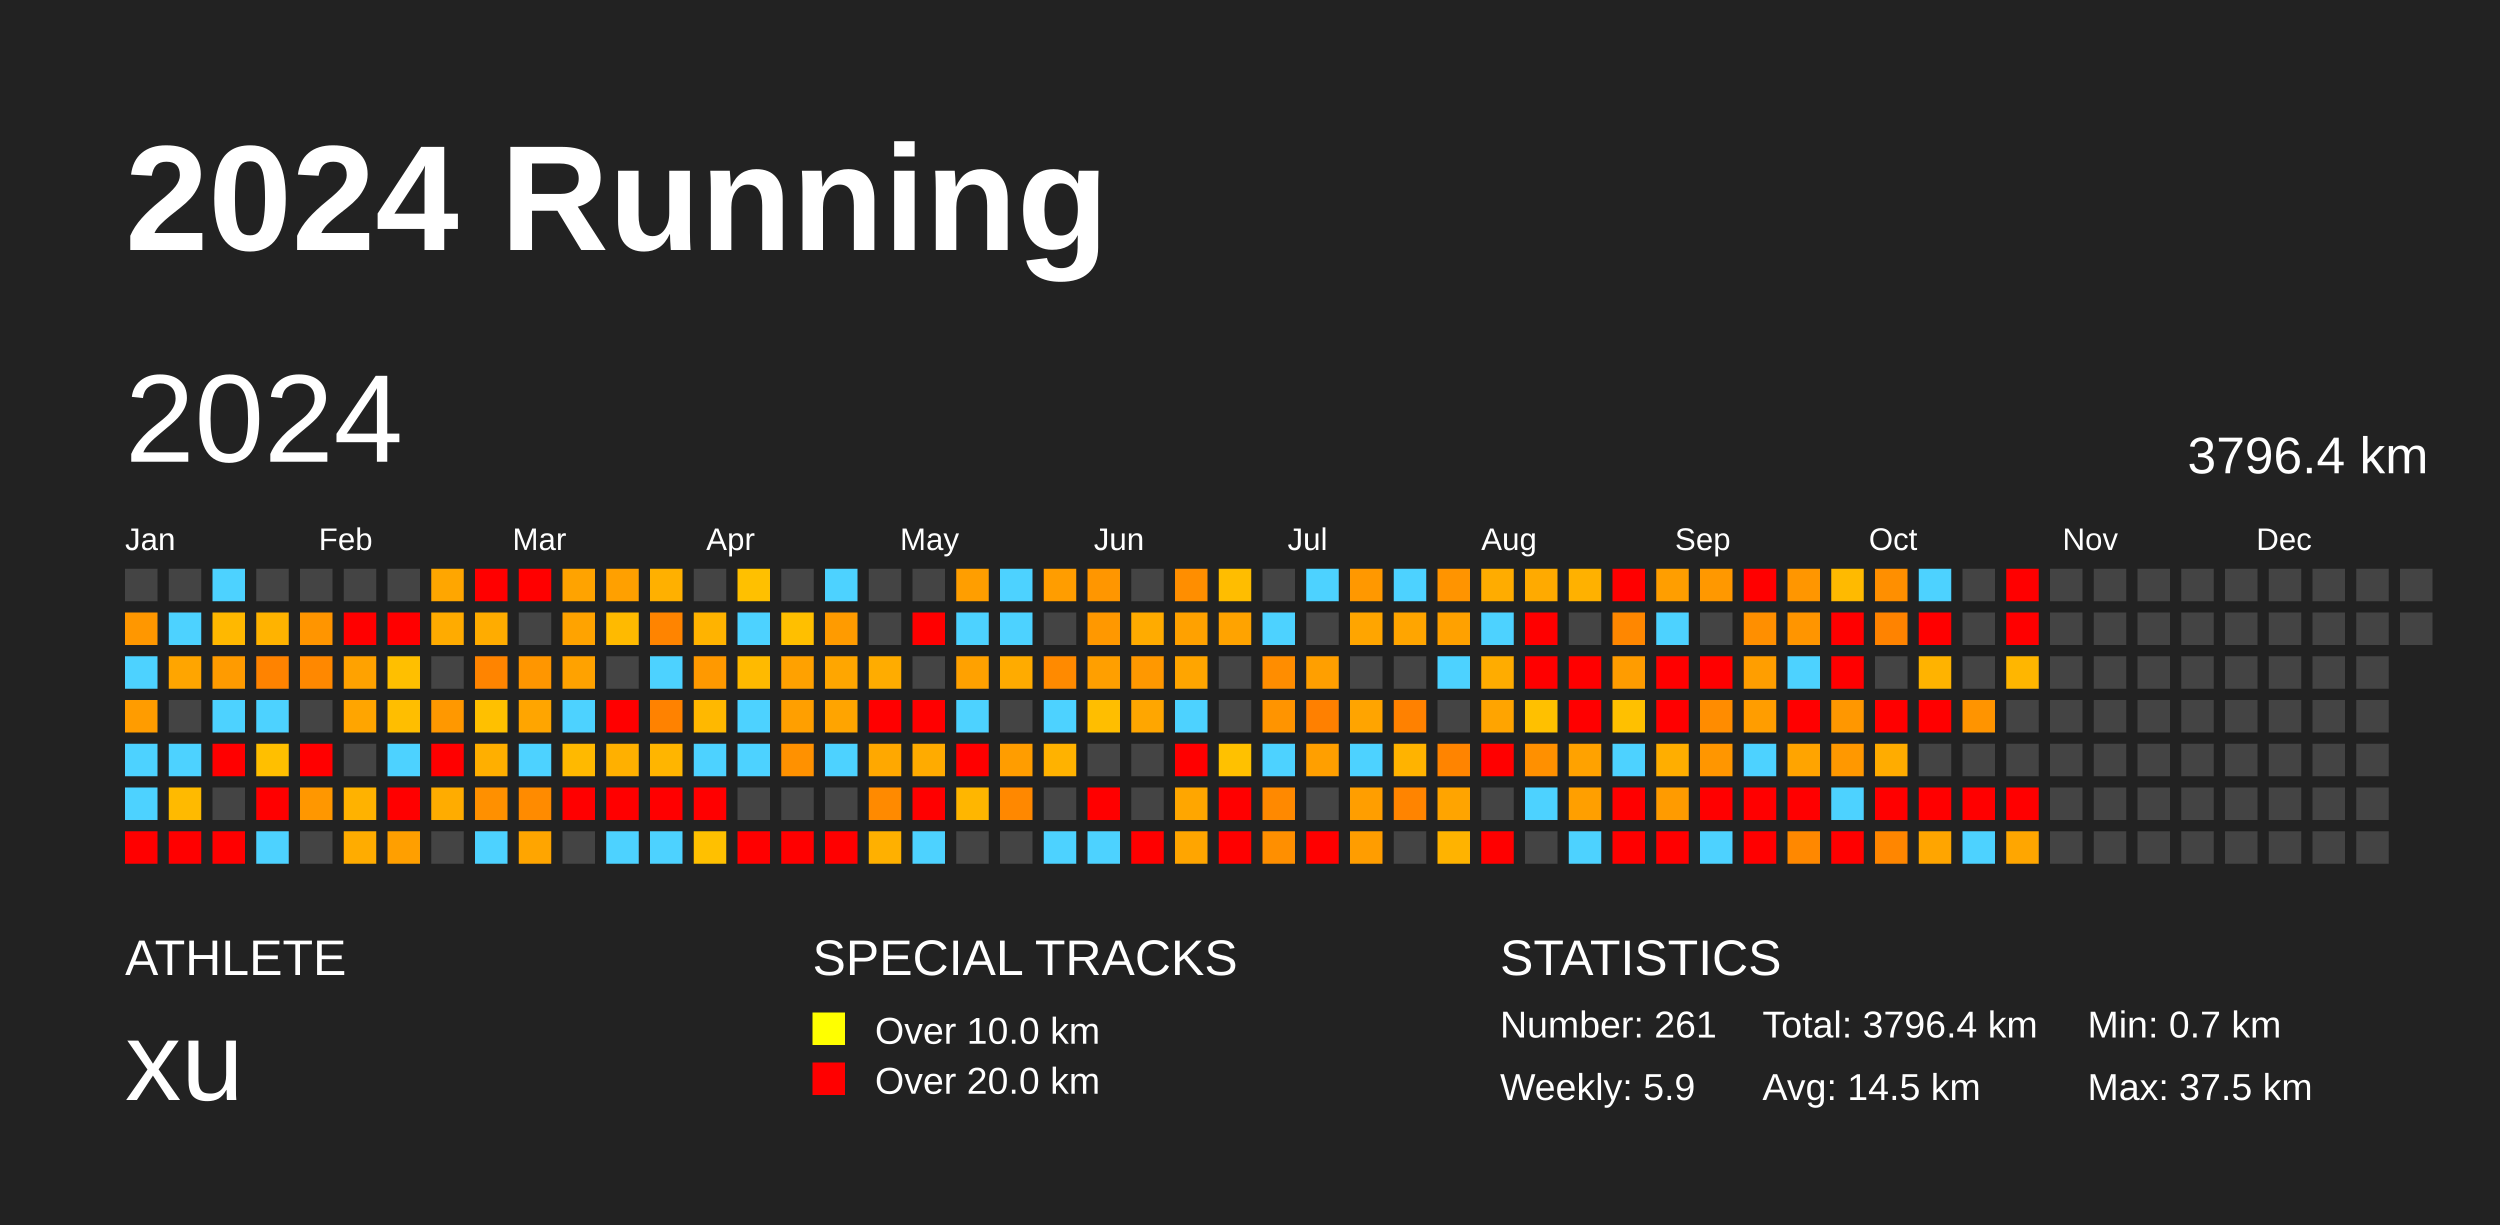
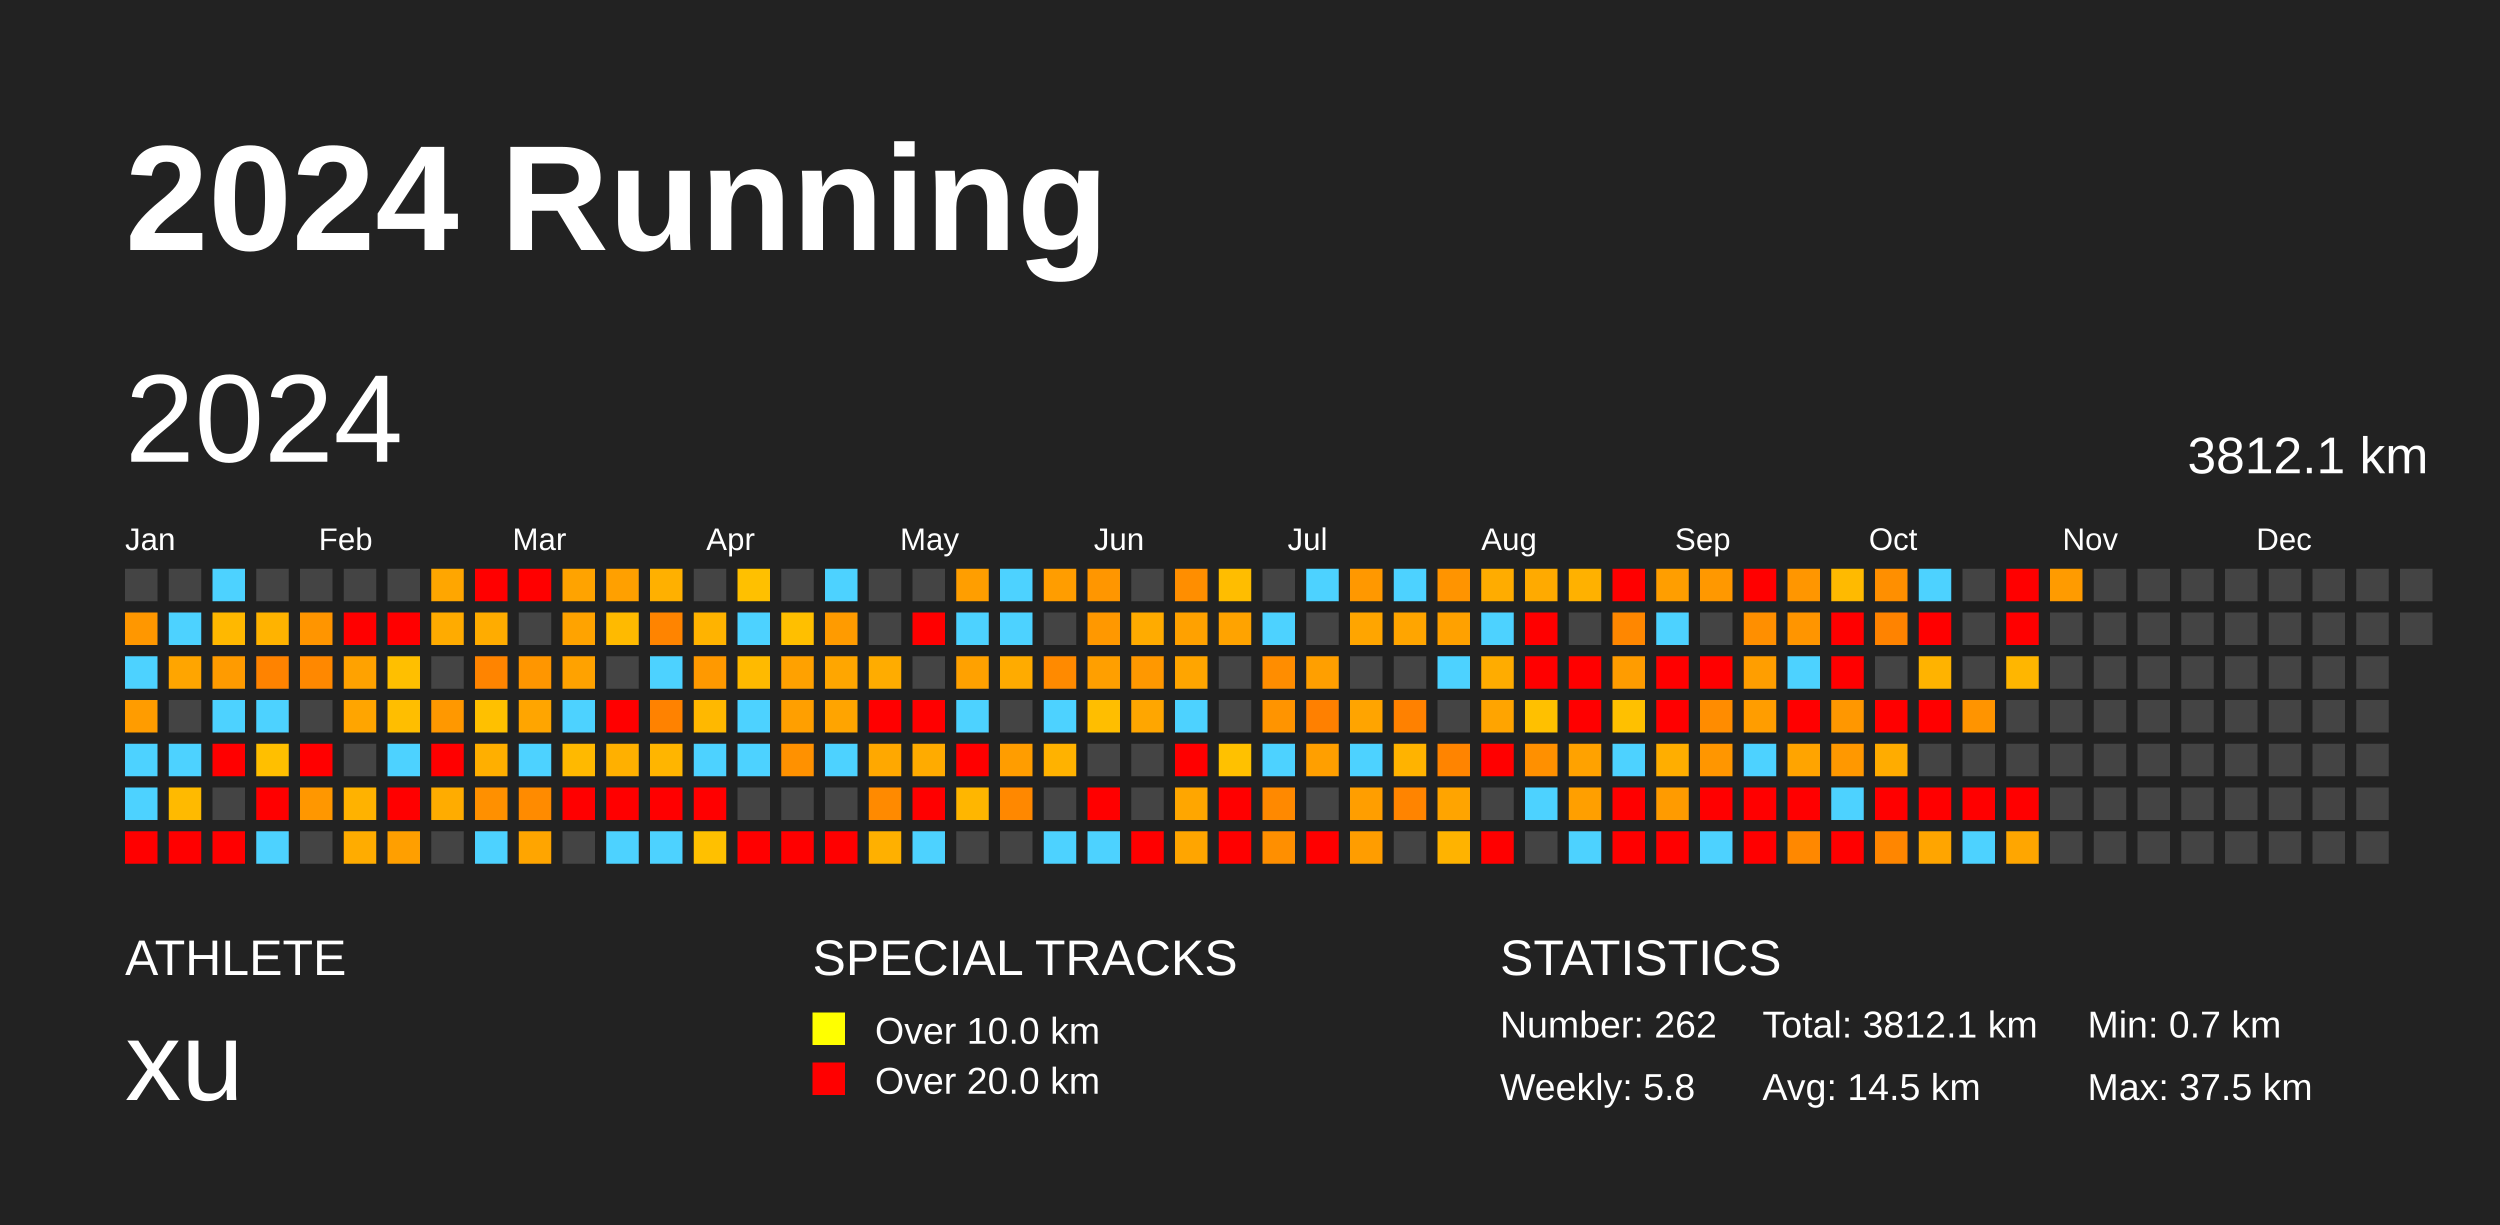
<svg xmlns="http://www.w3.org/2000/svg" baseProfile="full" height="98mm" version="1.1" viewBox="0,0,200,98" width="200mm">
  <defs />
  <rect fill="#222222" height="98" width="200" x="0" y="0" />
  <text fill="#FFFFFF" style="font-size:12px; font-family:Arial; font-weight:bold;" x="10" y="20">2024 Running</text>
  <text fill="#FFFFFF" style="font-size:4px; font-family:Arial" x="10" y="78">ATHLETE</text>
  <text fill="#FFFFFF" style="font-size:9px; font-family:Arial" x="10" y="88">xu</text>
  <text fill="#FFFFFF" style="font-size:4px; font-family:Arial" x="65" y="78">SPECIAL TRACKS</text>
  <rect fill="yellow" height="2.6" width="2.6" x="65" y="81" />
  <text fill="#FFFFFF" style="font-size:3px; font-family:Arial" x="70" y="83.5">Over 10.0 km</text>
  <rect fill="red" height="2.6" width="2.6" x="65" y="85" />
  <text fill="#FFFFFF" style="font-size:3px; font-family:Arial" x="70" y="87.5">Over 20.0 km</text>
  <text fill="#FFFFFF" style="font-size:4px; font-family:Arial" x="120" y="78">STATISTICS</text>
-   <text fill="#FFFFFF" style="font-size:3px; font-family:Arial" x="120" y="83">Number: 261</text>
-   <text fill="#FFFFFF" style="font-size:3px; font-family:Arial" x="120" y="88">Weekly: 5.9</text>
-   <text fill="#FFFFFF" style="font-size:3px; font-family:Arial" x="141" y="83">Total: 3796.4 km</text>
+   <text fill="#FFFFFF" style="font-size:3px; font-family:Arial" x="120" y="83">Number: 262</text>
+   <text fill="#FFFFFF" style="font-size:3px; font-family:Arial" x="120" y="88">Weekly: 5.8</text>
+   <text fill="#FFFFFF" style="font-size:3px; font-family:Arial" x="141" y="83">Total: 3812.1 km</text>
  <text fill="#FFFFFF" style="font-size:3px; font-family:Arial" x="141" y="88">Avg: 14.5 km</text>
  <text fill="#FFFFFF" style="font-size:3px; font-family:Arial" x="167" y="83">Min: 0.7 km</text>
  <text fill="#FFFFFF" style="font-size:3px; font-family:Arial" x="167" y="88">Max: 37.5 km</text>
  <text dominant-baseline="hanging" fill="#FFFFFF" style="font-size:10.0px; font-family:Arial;" x="10" y="30">2024</text>
-   <text dominant-baseline="hanging" fill="#FFFFFF" style="font-size:4.125px; font-family:Arial;" x="175" y="35">3796.4 km</text>
+   <text dominant-baseline="hanging" fill="#FFFFFF" style="font-size:4.125px; font-family:Arial;" x="175" y="35">3812.1 km</text>
  <text fill="#FFFFFF" style="font-size:2.5px; font-family:Arial" x="10.0" y="44">Jan</text>
  <text fill="#FFFFFF" style="font-size:2.5px; font-family:Arial" x="25.5" y="44">Feb</text>
  <text fill="#FFFFFF" style="font-size:2.5px; font-family:Arial" x="41.0" y="44">Mar</text>
  <text fill="#FFFFFF" style="font-size:2.5px; font-family:Arial" x="56.5" y="44">Apr</text>
  <text fill="#FFFFFF" style="font-size:2.5px; font-family:Arial" x="72.0" y="44">May</text>
  <text fill="#FFFFFF" style="font-size:2.5px; font-family:Arial" x="87.5" y="44">Jun</text>
  <text fill="#FFFFFF" style="font-size:2.5px; font-family:Arial" x="103.0" y="44">Jul</text>
  <text fill="#FFFFFF" style="font-size:2.5px; font-family:Arial" x="118.5" y="44">Aug</text>
  <text fill="#FFFFFF" style="font-size:2.5px; font-family:Arial" x="134.0" y="44">Sep</text>
  <text fill="#FFFFFF" style="font-size:2.5px; font-family:Arial" x="149.5" y="44">Oct</text>
  <text fill="#FFFFFF" style="font-size:2.5px; font-family:Arial" x="165.0" y="44">Nov</text>
  <text fill="#FFFFFF" style="font-size:2.5px; font-family:Arial" x="180.5" y="44">Dec</text>
  <rect fill="#444444" height="2.6" width="2.6" x="10.0" y="45.5" />
  <rect fill="#ff9700" height="2.6" width="2.6" x="10.0" y="49.0" />
  <rect fill="#4dd2ff" height="2.6" width="2.6" x="10.0" y="52.5" />
  <rect fill="#ff9c00" height="2.6" width="2.6" x="10.0" y="56.0" />
  <rect fill="#4dd2ff" height="2.6" width="2.6" x="10.0" y="59.5" />
  <rect fill="#4dd2ff" height="2.6" width="2.6" x="10.0" y="63.0" />
  <rect fill="red" height="2.6" width="2.6" x="10.0" y="66.5" />
  <rect fill="#444444" height="2.6" width="2.6" x="13.5" y="45.5" />
  <rect fill="#4dd2ff" height="2.6" width="2.6" x="13.5" y="49.0" />
  <rect fill="#ffa500" height="2.6" width="2.6" x="13.5" y="52.5" />
  <rect fill="#444444" height="2.6" width="2.6" x="13.5" y="56.0" />
  <rect fill="#4dd2ff" height="2.6" width="2.6" x="13.5" y="59.5" />
  <rect fill="#ffba00" height="2.6" width="2.6" x="13.5" y="63.0" />
  <rect fill="red" height="2.6" width="2.6" x="13.5" y="66.5" />
  <rect fill="#4dd2ff" height="2.6" width="2.6" x="17.0" y="45.5" />
  <rect fill="#ffb800" height="2.6" width="2.6" x="17.0" y="49.0" />
  <rect fill="#ff9b00" height="2.6" width="2.6" x="17.0" y="52.5" />
  <rect fill="#4dd2ff" height="2.6" width="2.6" x="17.0" y="56.0" />
  <rect fill="red" height="2.6" width="2.6" x="17.0" y="59.5" />
  <rect fill="#444444" height="2.6" width="2.6" x="17.0" y="63.0" />
  <rect fill="red" height="2.6" width="2.6" x="17.0" y="66.5" />
  <rect fill="#444444" height="2.6" width="2.6" x="20.5" y="45.5" />
  <rect fill="#ffb300" height="2.6" width="2.6" x="20.5" y="49.0" />
  <rect fill="#ff8300" height="2.6" width="2.6" x="20.5" y="52.5" />
  <rect fill="#4dd2ff" height="2.6" width="2.6" x="20.5" y="56.0" />
  <rect fill="#ffbf00" height="2.6" width="2.6" x="20.5" y="59.5" />
  <rect fill="red" height="2.6" width="2.6" x="20.5" y="63.0" />
  <rect fill="#4dd2ff" height="2.6" width="2.6" x="20.5" y="66.5" />
  <rect fill="#444444" height="2.6" width="2.6" x="24.0" y="45.5" />
  <rect fill="#ff9500" height="2.6" width="2.6" x="24.0" y="49.0" />
  <rect fill="#ff8800" height="2.6" width="2.6" x="24.0" y="52.5" />
  <rect fill="#444444" height="2.6" width="2.6" x="24.0" y="56.0" />
  <rect fill="red" height="2.6" width="2.6" x="24.0" y="59.5" />
  <rect fill="#ff9700" height="2.6" width="2.6" x="24.0" y="63.0" />
  <rect fill="#444444" height="2.6" width="2.6" x="24.0" y="66.5" />
  <rect fill="#444444" height="2.6" width="2.6" x="27.5" y="45.5" />
  <rect fill="red" height="2.6" width="2.6" x="27.5" y="49.0" />
  <rect fill="#ffa200" height="2.6" width="2.6" x="27.5" y="52.5" />
  <rect fill="#ffa500" height="2.6" width="2.6" x="27.5" y="56.0" />
  <rect fill="#444444" height="2.6" width="2.6" x="27.5" y="59.5" />
  <rect fill="#ffb200" height="2.6" width="2.6" x="27.5" y="63.0" />
  <rect fill="#ffac00" height="2.6" width="2.6" x="27.5" y="66.5" />
  <rect fill="#444444" height="2.6" width="2.6" x="31.0" y="45.5" />
  <rect fill="red" height="2.6" width="2.6" x="31.0" y="49.0" />
  <rect fill="#ffbf00" height="2.6" width="2.6" x="31.0" y="52.5" />
  <rect fill="#ffbe00" height="2.6" width="2.6" x="31.0" y="56.0" />
  <rect fill="#4dd2ff" height="2.6" width="2.6" x="31.0" y="59.5" />
  <rect fill="red" height="2.6" width="2.6" x="31.0" y="63.0" />
  <rect fill="#ff9f00" height="2.6" width="2.6" x="31.0" y="66.5" />
  <rect fill="#ffa600" height="2.6" width="2.6" x="34.5" y="45.5" />
  <rect fill="#ffab00" height="2.6" width="2.6" x="34.5" y="49.0" />
  <rect fill="#444444" height="2.6" width="2.6" x="34.5" y="52.5" />
  <rect fill="#ff9800" height="2.6" width="2.6" x="34.5" y="56.0" />
  <rect fill="red" height="2.6" width="2.6" x="34.5" y="59.5" />
  <rect fill="#ffac00" height="2.6" width="2.6" x="34.5" y="63.0" />
  <rect fill="#444444" height="2.6" width="2.6" x="34.5" y="66.5" />
  <rect fill="red" height="2.6" width="2.6" x="38.0" y="45.5" />
  <rect fill="#ffac00" height="2.6" width="2.6" x="38.0" y="49.0" />
  <rect fill="#ff8400" height="2.6" width="2.6" x="38.0" y="52.5" />
  <rect fill="#ffc000" height="2.6" width="2.6" x="38.0" y="56.0" />
  <rect fill="#ffaf00" height="2.6" width="2.6" x="38.0" y="59.5" />
  <rect fill="#ff9000" height="2.6" width="2.6" x="38.0" y="63.0" />
  <rect fill="#4dd2ff" height="2.6" width="2.6" x="38.0" y="66.5" />
  <rect fill="red" height="2.6" width="2.6" x="41.5" y="45.5" />
  <rect fill="#444444" height="2.6" width="2.6" x="41.5" y="49.0" />
  <rect fill="#ff9600" height="2.6" width="2.6" x="41.5" y="52.5" />
  <rect fill="#ffa500" height="2.6" width="2.6" x="41.5" y="56.0" />
  <rect fill="#4dd2ff" height="2.6" width="2.6" x="41.5" y="59.5" />
  <rect fill="#ff8b00" height="2.6" width="2.6" x="41.5" y="63.0" />
  <rect fill="#ffa500" height="2.6" width="2.6" x="41.5" y="66.5" />
  <rect fill="#ffa300" height="2.6" width="2.6" x="45.0" y="45.5" />
  <rect fill="#ffa300" height="2.6" width="2.6" x="45.0" y="49.0" />
  <rect fill="#ffa200" height="2.6" width="2.6" x="45.0" y="52.5" />
  <rect fill="#4dd2ff" height="2.6" width="2.6" x="45.0" y="56.0" />
  <rect fill="#ffb900" height="2.6" width="2.6" x="45.0" y="59.5" />
  <rect fill="red" height="2.6" width="2.6" x="45.0" y="63.0" />
  <rect fill="#444444" height="2.6" width="2.6" x="45.0" y="66.5" />
  <rect fill="#ffa000" height="2.6" width="2.6" x="48.5" y="45.5" />
  <rect fill="#ffba00" height="2.6" width="2.6" x="48.5" y="49.0" />
  <rect fill="#444444" height="2.6" width="2.6" x="48.5" y="52.5" />
  <rect fill="red" height="2.6" width="2.6" x="48.5" y="56.0" />
  <rect fill="#ffb000" height="2.6" width="2.6" x="48.5" y="59.5" />
  <rect fill="red" height="2.6" width="2.6" x="48.5" y="63.0" />
  <rect fill="#4dd2ff" height="2.6" width="2.6" x="48.5" y="66.5" />
  <rect fill="#ffb000" height="2.6" width="2.6" x="52.0" y="45.5" />
  <rect fill="#ff8400" height="2.6" width="2.6" x="52.0" y="49.0" />
  <rect fill="#4dd2ff" height="2.6" width="2.6" x="52.0" y="52.5" />
  <rect fill="#ff8200" height="2.6" width="2.6" x="52.0" y="56.0" />
  <rect fill="#ffb500" height="2.6" width="2.6" x="52.0" y="59.5" />
  <rect fill="red" height="2.6" width="2.6" x="52.0" y="63.0" />
  <rect fill="#4dd2ff" height="2.6" width="2.6" x="52.0" y="66.5" />
  <rect fill="#444444" height="2.6" width="2.6" x="55.5" y="45.5" />
  <rect fill="#ffb300" height="2.6" width="2.6" x="55.5" y="49.0" />
  <rect fill="#ff9900" height="2.6" width="2.6" x="55.5" y="52.5" />
  <rect fill="#ffb800" height="2.6" width="2.6" x="55.5" y="56.0" />
  <rect fill="#4dd2ff" height="2.6" width="2.6" x="55.5" y="59.5" />
  <rect fill="red" height="2.6" width="2.6" x="55.5" y="63.0" />
  <rect fill="#ffc000" height="2.6" width="2.6" x="55.5" y="66.5" />
  <rect fill="#ffc000" height="2.6" width="2.6" x="59.0" y="45.5" />
  <rect fill="#4dd2ff" height="2.6" width="2.6" x="59.0" y="49.0" />
  <rect fill="#ffba00" height="2.6" width="2.6" x="59.0" y="52.5" />
  <rect fill="#4dd2ff" height="2.6" width="2.6" x="59.0" y="56.0" />
  <rect fill="#4dd2ff" height="2.6" width="2.6" x="59.0" y="59.5" />
  <rect fill="#444444" height="2.6" width="2.6" x="59.0" y="63.0" />
  <rect fill="red" height="2.6" width="2.6" x="59.0" y="66.5" />
  <rect fill="#444444" height="2.6" width="2.6" x="62.5" y="45.5" />
  <rect fill="#ffbf00" height="2.6" width="2.6" x="62.5" y="49.0" />
  <rect fill="#ffa100" height="2.6" width="2.6" x="62.5" y="52.5" />
  <rect fill="#ff9f00" height="2.6" width="2.6" x="62.5" y="56.0" />
  <rect fill="#ff9100" height="2.6" width="2.6" x="62.5" y="59.5" />
  <rect fill="#444444" height="2.6" width="2.6" x="62.5" y="63.0" />
  <rect fill="red" height="2.6" width="2.6" x="62.5" y="66.5" />
  <rect fill="#4dd2ff" height="2.6" width="2.6" x="66.0" y="45.5" />
  <rect fill="#ff9b00" height="2.6" width="2.6" x="66.0" y="49.0" />
  <rect fill="#ffa600" height="2.6" width="2.6" x="66.0" y="52.5" />
  <rect fill="#ffa400" height="2.6" width="2.6" x="66.0" y="56.0" />
  <rect fill="#4dd2ff" height="2.6" width="2.6" x="66.0" y="59.5" />
  <rect fill="#444444" height="2.6" width="2.6" x="66.0" y="63.0" />
  <rect fill="red" height="2.6" width="2.6" x="66.0" y="66.5" />
  <rect fill="#444444" height="2.6" width="2.6" x="69.5" y="45.5" />
  <rect fill="#444444" height="2.6" width="2.6" x="69.5" y="49.0" />
  <rect fill="#ffac00" height="2.6" width="2.6" x="69.5" y="52.5" />
  <rect fill="red" height="2.6" width="2.6" x="69.5" y="56.0" />
  <rect fill="#ffa800" height="2.6" width="2.6" x="69.5" y="59.5" />
  <rect fill="#ff8a00" height="2.6" width="2.6" x="69.5" y="63.0" />
  <rect fill="#ffb000" height="2.6" width="2.6" x="69.5" y="66.5" />
  <rect fill="#444444" height="2.6" width="2.6" x="73.0" y="45.5" />
  <rect fill="red" height="2.6" width="2.6" x="73.0" y="49.0" />
  <rect fill="#444444" height="2.6" width="2.6" x="73.0" y="52.5" />
  <rect fill="red" height="2.6" width="2.6" x="73.0" y="56.0" />
  <rect fill="#ffab00" height="2.6" width="2.6" x="73.0" y="59.5" />
  <rect fill="red" height="2.6" width="2.6" x="73.0" y="63.0" />
  <rect fill="#4dd2ff" height="2.6" width="2.6" x="73.0" y="66.5" />
  <rect fill="#ff9e00" height="2.6" width="2.6" x="76.5" y="45.5" />
  <rect fill="#4dd2ff" height="2.6" width="2.6" x="76.5" y="49.0" />
  <rect fill="#ffa100" height="2.6" width="2.6" x="76.5" y="52.5" />
  <rect fill="#4dd2ff" height="2.6" width="2.6" x="76.5" y="56.0" />
  <rect fill="red" height="2.6" width="2.6" x="76.5" y="59.5" />
  <rect fill="#ffb600" height="2.6" width="2.6" x="76.5" y="63.0" />
  <rect fill="#444444" height="2.6" width="2.6" x="76.5" y="66.5" />
  <rect fill="#4dd2ff" height="2.6" width="2.6" x="80.0" y="45.5" />
  <rect fill="#4dd2ff" height="2.6" width="2.6" x="80.0" y="49.0" />
  <rect fill="#ffab00" height="2.6" width="2.6" x="80.0" y="52.5" />
  <rect fill="#444444" height="2.6" width="2.6" x="80.0" y="56.0" />
  <rect fill="#ff9d00" height="2.6" width="2.6" x="80.0" y="59.5" />
  <rect fill="#ff8800" height="2.6" width="2.6" x="80.0" y="63.0" />
  <rect fill="#444444" height="2.6" width="2.6" x="80.0" y="66.5" />
  <rect fill="#ff9d00" height="2.6" width="2.6" x="83.5" y="45.5" />
  <rect fill="#444444" height="2.6" width="2.6" x="83.5" y="49.0" />
  <rect fill="#ff8a00" height="2.6" width="2.6" x="83.5" y="52.5" />
  <rect fill="#4dd2ff" height="2.6" width="2.6" x="83.5" y="56.0" />
  <rect fill="#ffb200" height="2.6" width="2.6" x="83.5" y="59.5" />
  <rect fill="#444444" height="2.6" width="2.6" x="83.5" y="63.0" />
  <rect fill="#4dd2ff" height="2.6" width="2.6" x="83.5" y="66.5" />
  <rect fill="#ff9600" height="2.6" width="2.6" x="87.0" y="45.5" />
  <rect fill="#ff9800" height="2.6" width="2.6" x="87.0" y="49.0" />
  <rect fill="#ff9f00" height="2.6" width="2.6" x="87.0" y="52.5" />
  <rect fill="#ffbe00" height="2.6" width="2.6" x="87.0" y="56.0" />
  <rect fill="#444444" height="2.6" width="2.6" x="87.0" y="59.5" />
  <rect fill="red" height="2.6" width="2.6" x="87.0" y="63.0" />
  <rect fill="#4dd2ff" height="2.6" width="2.6" x="87.0" y="66.5" />
  <rect fill="#444444" height="2.6" width="2.6" x="90.5" y="45.5" />
  <rect fill="#ffab00" height="2.6" width="2.6" x="90.5" y="49.0" />
  <rect fill="#ff9800" height="2.6" width="2.6" x="90.5" y="52.5" />
  <rect fill="#ffa600" height="2.6" width="2.6" x="90.5" y="56.0" />
  <rect fill="#444444" height="2.6" width="2.6" x="90.5" y="59.5" />
  <rect fill="#444444" height="2.6" width="2.6" x="90.5" y="63.0" />
  <rect fill="red" height="2.6" width="2.6" x="90.5" y="66.5" />
  <rect fill="#ff8e00" height="2.6" width="2.6" x="94.0" y="45.5" />
  <rect fill="#ffa100" height="2.6" width="2.6" x="94.0" y="49.0" />
  <rect fill="#ffa500" height="2.6" width="2.6" x="94.0" y="52.5" />
  <rect fill="#4dd2ff" height="2.6" width="2.6" x="94.0" y="56.0" />
  <rect fill="red" height="2.6" width="2.6" x="94.0" y="59.5" />
  <rect fill="#ffa600" height="2.6" width="2.6" x="94.0" y="63.0" />
  <rect fill="#ffa500" height="2.6" width="2.6" x="94.0" y="66.5" />
  <rect fill="#ffbd00" height="2.6" width="2.6" x="97.5" y="45.5" />
  <rect fill="#ffa300" height="2.6" width="2.6" x="97.5" y="49.0" />
  <rect fill="#444444" height="2.6" width="2.6" x="97.5" y="52.5" />
  <rect fill="#444444" height="2.6" width="2.6" x="97.5" y="56.0" />
  <rect fill="#ffc100" height="2.6" width="2.6" x="97.5" y="59.5" />
  <rect fill="red" height="2.6" width="2.6" x="97.5" y="63.0" />
  <rect fill="red" height="2.6" width="2.6" x="97.5" y="66.5" />
  <rect fill="#444444" height="2.6" width="2.6" x="101.0" y="45.5" />
  <rect fill="#4dd2ff" height="2.6" width="2.6" x="101.0" y="49.0" />
  <rect fill="#ff8d00" height="2.6" width="2.6" x="101.0" y="52.5" />
  <rect fill="#ff9400" height="2.6" width="2.6" x="101.0" y="56.0" />
  <rect fill="#4dd2ff" height="2.6" width="2.6" x="101.0" y="59.5" />
  <rect fill="#ff8900" height="2.6" width="2.6" x="101.0" y="63.0" />
  <rect fill="#ff8f00" height="2.6" width="2.6" x="101.0" y="66.5" />
  <rect fill="#4dd2ff" height="2.6" width="2.6" x="104.5" y="45.5" />
  <rect fill="#444444" height="2.6" width="2.6" x="104.5" y="49.0" />
  <rect fill="#ff9f00" height="2.6" width="2.6" x="104.5" y="52.5" />
  <rect fill="#ff8000" height="2.6" width="2.6" x="104.5" y="56.0" />
  <rect fill="#ff9f00" height="2.6" width="2.6" x="104.5" y="59.5" />
  <rect fill="#444444" height="2.6" width="2.6" x="104.5" y="63.0" />
  <rect fill="red" height="2.6" width="2.6" x="104.5" y="66.5" />
  <rect fill="#ff9800" height="2.6" width="2.6" x="108.0" y="45.5" />
  <rect fill="#ffa500" height="2.6" width="2.6" x="108.0" y="49.0" />
  <rect fill="#444444" height="2.6" width="2.6" x="108.0" y="52.5" />
  <rect fill="#ffa400" height="2.6" width="2.6" x="108.0" y="56.0" />
  <rect fill="#4dd2ff" height="2.6" width="2.6" x="108.0" y="59.5" />
  <rect fill="#ff9e00" height="2.6" width="2.6" x="108.0" y="63.0" />
  <rect fill="#ff9d00" height="2.6" width="2.6" x="108.0" y="66.5" />
  <rect fill="#4dd2ff" height="2.6" width="2.6" x="111.5" y="45.5" />
  <rect fill="#ffa500" height="2.6" width="2.6" x="111.5" y="49.0" />
  <rect fill="#444444" height="2.6" width="2.6" x="111.5" y="52.5" />
  <rect fill="#ff8100" height="2.6" width="2.6" x="111.5" y="56.0" />
  <rect fill="#ffb300" height="2.6" width="2.6" x="111.5" y="59.5" />
  <rect fill="#ff8400" height="2.6" width="2.6" x="111.5" y="63.0" />
  <rect fill="#444444" height="2.6" width="2.6" x="111.5" y="66.5" />
  <rect fill="#ff9400" height="2.6" width="2.6" x="115.0" y="45.5" />
  <rect fill="#ffa100" height="2.6" width="2.6" x="115.0" y="49.0" />
  <rect fill="#4dd2ff" height="2.6" width="2.6" x="115.0" y="52.5" />
  <rect fill="#444444" height="2.6" width="2.6" x="115.0" y="56.0" />
  <rect fill="#ff8400" height="2.6" width="2.6" x="115.0" y="59.5" />
  <rect fill="#ffa400" height="2.6" width="2.6" x="115.0" y="63.0" />
  <rect fill="#ffb300" height="2.6" width="2.6" x="115.0" y="66.5" />
  <rect fill="#ffac00" height="2.6" width="2.6" x="118.5" y="45.5" />
  <rect fill="#4dd2ff" height="2.6" width="2.6" x="118.5" y="49.0" />
  <rect fill="#ffac00" height="2.6" width="2.6" x="118.5" y="52.5" />
  <rect fill="#ffa400" height="2.6" width="2.6" x="118.5" y="56.0" />
  <rect fill="red" height="2.6" width="2.6" x="118.5" y="59.5" />
  <rect fill="#444444" height="2.6" width="2.6" x="118.5" y="63.0" />
  <rect fill="red" height="2.6" width="2.6" x="118.5" y="66.5" />
  <rect fill="#ffaa00" height="2.6" width="2.6" x="122.0" y="45.5" />
  <rect fill="red" height="2.6" width="2.6" x="122.0" y="49.0" />
  <rect fill="red" height="2.6" width="2.6" x="122.0" y="52.5" />
  <rect fill="#ffc000" height="2.6" width="2.6" x="122.0" y="56.0" />
  <rect fill="#ff9000" height="2.6" width="2.6" x="122.0" y="59.5" />
  <rect fill="#4dd2ff" height="2.6" width="2.6" x="122.0" y="63.0" />
  <rect fill="#444444" height="2.6" width="2.6" x="122.0" y="66.5" />
  <rect fill="#ffb100" height="2.6" width="2.6" x="125.5" y="45.5" />
  <rect fill="#444444" height="2.6" width="2.6" x="125.5" y="49.0" />
  <rect fill="red" height="2.6" width="2.6" x="125.5" y="52.5" />
  <rect fill="red" height="2.6" width="2.6" x="125.5" y="56.0" />
  <rect fill="#ffa200" height="2.6" width="2.6" x="125.5" y="59.5" />
  <rect fill="#ff9f00" height="2.6" width="2.6" x="125.5" y="63.0" />
  <rect fill="#4dd2ff" height="2.6" width="2.6" x="125.5" y="66.5" />
  <rect fill="red" height="2.6" width="2.6" x="129.0" y="45.5" />
  <rect fill="#ff8700" height="2.6" width="2.6" x="129.0" y="49.0" />
  <rect fill="#ff9c00" height="2.6" width="2.6" x="129.0" y="52.5" />
  <rect fill="#ffc000" height="2.6" width="2.6" x="129.0" y="56.0" />
  <rect fill="#4dd2ff" height="2.6" width="2.6" x="129.0" y="59.5" />
  <rect fill="red" height="2.6" width="2.6" x="129.0" y="63.0" />
  <rect fill="red" height="2.6" width="2.6" x="129.0" y="66.5" />
  <rect fill="#ff9e00" height="2.6" width="2.6" x="132.5" y="45.5" />
  <rect fill="#4dd2ff" height="2.6" width="2.6" x="132.5" y="49.0" />
  <rect fill="red" height="2.6" width="2.6" x="132.5" y="52.5" />
  <rect fill="red" height="2.6" width="2.6" x="132.5" y="56.0" />
  <rect fill="#ffae00" height="2.6" width="2.6" x="132.5" y="59.5" />
  <rect fill="#ff9b00" height="2.6" width="2.6" x="132.5" y="63.0" />
  <rect fill="red" height="2.6" width="2.6" x="132.5" y="66.5" />
  <rect fill="#ff9800" height="2.6" width="2.6" x="136.0" y="45.5" />
  <rect fill="#444444" height="2.6" width="2.6" x="136.0" y="49.0" />
  <rect fill="red" height="2.6" width="2.6" x="136.0" y="52.5" />
  <rect fill="#ff8c00" height="2.6" width="2.6" x="136.0" y="56.0" />
  <rect fill="#ff9600" height="2.6" width="2.6" x="136.0" y="59.5" />
  <rect fill="red" height="2.6" width="2.6" x="136.0" y="63.0" />
  <rect fill="#4dd2ff" height="2.6" width="2.6" x="136.0" y="66.5" />
  <rect fill="red" height="2.6" width="2.6" x="139.5" y="45.5" />
  <rect fill="#ff8f00" height="2.6" width="2.6" x="139.5" y="49.0" />
  <rect fill="#ff9e00" height="2.6" width="2.6" x="139.5" y="52.5" />
  <rect fill="#ff9d00" height="2.6" width="2.6" x="139.5" y="56.0" />
  <rect fill="#4dd2ff" height="2.6" width="2.6" x="139.5" y="59.5" />
  <rect fill="red" height="2.6" width="2.6" x="139.5" y="63.0" />
  <rect fill="red" height="2.6" width="2.6" x="139.5" y="66.5" />
  <rect fill="#ff9600" height="2.6" width="2.6" x="143.0" y="45.5" />
  <rect fill="#ff9500" height="2.6" width="2.6" x="143.0" y="49.0" />
  <rect fill="#4dd2ff" height="2.6" width="2.6" x="143.0" y="52.5" />
  <rect fill="red" height="2.6" width="2.6" x="143.0" y="56.0" />
  <rect fill="#ffa400" height="2.6" width="2.6" x="143.0" y="59.5" />
  <rect fill="red" height="2.6" width="2.6" x="143.0" y="63.0" />
  <rect fill="#ff8800" height="2.6" width="2.6" x="143.0" y="66.5" />
  <rect fill="#ffba00" height="2.6" width="2.6" x="146.5" y="45.5" />
  <rect fill="red" height="2.6" width="2.6" x="146.5" y="49.0" />
  <rect fill="red" height="2.6" width="2.6" x="146.5" y="52.5" />
  <rect fill="#ff9700" height="2.6" width="2.6" x="146.5" y="56.0" />
  <rect fill="#ff9800" height="2.6" width="2.6" x="146.5" y="59.5" />
  <rect fill="#4dd2ff" height="2.6" width="2.6" x="146.5" y="63.0" />
  <rect fill="red" height="2.6" width="2.6" x="146.5" y="66.5" />
  <rect fill="#ff8f00" height="2.6" width="2.6" x="150.0" y="45.5" />
  <rect fill="#ff8300" height="2.6" width="2.6" x="150.0" y="49.0" />
  <rect fill="#444444" height="2.6" width="2.6" x="150.0" y="52.5" />
  <rect fill="red" height="2.6" width="2.6" x="150.0" y="56.0" />
  <rect fill="#ffac00" height="2.6" width="2.6" x="150.0" y="59.5" />
  <rect fill="red" height="2.6" width="2.6" x="150.0" y="63.0" />
  <rect fill="#ff8600" height="2.6" width="2.6" x="150.0" y="66.5" />
  <rect fill="#4dd2ff" height="2.6" width="2.6" x="153.5" y="45.5" />
  <rect fill="red" height="2.6" width="2.6" x="153.5" y="49.0" />
  <rect fill="#ffb300" height="2.6" width="2.6" x="153.5" y="52.5" />
  <rect fill="red" height="2.6" width="2.6" x="153.5" y="56.0" />
  <rect fill="#444444" height="2.6" width="2.6" x="153.5" y="59.5" />
  <rect fill="red" height="2.6" width="2.6" x="153.5" y="63.0" />
  <rect fill="#ffa500" height="2.6" width="2.6" x="153.5" y="66.5" />
  <rect fill="#444444" height="2.6" width="2.6" x="157.0" y="45.5" />
  <rect fill="#444444" height="2.6" width="2.6" x="157.0" y="49.0" />
  <rect fill="#444444" height="2.6" width="2.6" x="157.0" y="52.5" />
  <rect fill="#ff9400" height="2.6" width="2.6" x="157.0" y="56.0" />
  <rect fill="#444444" height="2.6" width="2.6" x="157.0" y="59.5" />
  <rect fill="red" height="2.6" width="2.6" x="157.0" y="63.0" />
  <rect fill="#4dd2ff" height="2.6" width="2.6" x="157.0" y="66.5" />
  <rect fill="red" height="2.6" width="2.6" x="160.5" y="45.5" />
  <rect fill="red" height="2.6" width="2.6" x="160.5" y="49.0" />
  <rect fill="#ffb600" height="2.6" width="2.6" x="160.5" y="52.5" />
  <rect fill="#444444" height="2.6" width="2.6" x="160.5" y="56.0" />
  <rect fill="#444444" height="2.6" width="2.6" x="160.5" y="59.5" />
  <rect fill="red" height="2.6" width="2.6" x="160.5" y="63.0" />
  <rect fill="#ffa600" height="2.6" width="2.6" x="160.5" y="66.5" />
-   <rect fill="#444444" height="2.6" width="2.6" x="164.0" y="45.5" />
+   <rect fill="#ff9b00" height="2.6" width="2.6" x="164.0" y="45.5" />
  <rect fill="#444444" height="2.6" width="2.6" x="164.0" y="49.0" />
  <rect fill="#444444" height="2.6" width="2.6" x="164.0" y="52.5" />
  <rect fill="#444444" height="2.6" width="2.6" x="164.0" y="56.0" />
  <rect fill="#444444" height="2.6" width="2.6" x="164.0" y="59.5" />
  <rect fill="#444444" height="2.6" width="2.6" x="164.0" y="63.0" />
  <rect fill="#444444" height="2.6" width="2.6" x="164.0" y="66.5" />
  <rect fill="#444444" height="2.6" width="2.6" x="167.5" y="45.5" />
  <rect fill="#444444" height="2.6" width="2.6" x="167.5" y="49.0" />
  <rect fill="#444444" height="2.6" width="2.6" x="167.5" y="52.5" />
  <rect fill="#444444" height="2.6" width="2.6" x="167.5" y="56.0" />
  <rect fill="#444444" height="2.6" width="2.6" x="167.5" y="59.5" />
  <rect fill="#444444" height="2.6" width="2.6" x="167.5" y="63.0" />
  <rect fill="#444444" height="2.6" width="2.6" x="167.5" y="66.5" />
  <rect fill="#444444" height="2.6" width="2.6" x="171.0" y="45.5" />
  <rect fill="#444444" height="2.6" width="2.6" x="171.0" y="49.0" />
  <rect fill="#444444" height="2.6" width="2.6" x="171.0" y="52.5" />
  <rect fill="#444444" height="2.6" width="2.6" x="171.0" y="56.0" />
  <rect fill="#444444" height="2.6" width="2.6" x="171.0" y="59.5" />
  <rect fill="#444444" height="2.6" width="2.6" x="171.0" y="63.0" />
  <rect fill="#444444" height="2.6" width="2.6" x="171.0" y="66.5" />
  <rect fill="#444444" height="2.6" width="2.6" x="174.5" y="45.5" />
  <rect fill="#444444" height="2.6" width="2.6" x="174.5" y="49.0" />
  <rect fill="#444444" height="2.6" width="2.6" x="174.5" y="52.5" />
  <rect fill="#444444" height="2.6" width="2.6" x="174.5" y="56.0" />
  <rect fill="#444444" height="2.6" width="2.6" x="174.5" y="59.5" />
  <rect fill="#444444" height="2.6" width="2.6" x="174.5" y="63.0" />
  <rect fill="#444444" height="2.6" width="2.6" x="174.5" y="66.5" />
  <rect fill="#444444" height="2.6" width="2.6" x="178.0" y="45.5" />
  <rect fill="#444444" height="2.6" width="2.6" x="178.0" y="49.0" />
  <rect fill="#444444" height="2.6" width="2.6" x="178.0" y="52.5" />
  <rect fill="#444444" height="2.6" width="2.6" x="178.0" y="56.0" />
  <rect fill="#444444" height="2.6" width="2.6" x="178.0" y="59.5" />
  <rect fill="#444444" height="2.6" width="2.6" x="178.0" y="63.0" />
  <rect fill="#444444" height="2.6" width="2.6" x="178.0" y="66.5" />
  <rect fill="#444444" height="2.6" width="2.6" x="181.5" y="45.5" />
  <rect fill="#444444" height="2.6" width="2.6" x="181.5" y="49.0" />
  <rect fill="#444444" height="2.6" width="2.6" x="181.5" y="52.5" />
  <rect fill="#444444" height="2.6" width="2.6" x="181.5" y="56.0" />
  <rect fill="#444444" height="2.6" width="2.6" x="181.5" y="59.5" />
  <rect fill="#444444" height="2.6" width="2.6" x="181.5" y="63.0" />
  <rect fill="#444444" height="2.6" width="2.6" x="181.5" y="66.5" />
  <rect fill="#444444" height="2.6" width="2.6" x="185.0" y="45.5" />
  <rect fill="#444444" height="2.6" width="2.6" x="185.0" y="49.0" />
  <rect fill="#444444" height="2.6" width="2.6" x="185.0" y="52.5" />
  <rect fill="#444444" height="2.6" width="2.6" x="185.0" y="56.0" />
  <rect fill="#444444" height="2.6" width="2.6" x="185.0" y="59.5" />
  <rect fill="#444444" height="2.6" width="2.6" x="185.0" y="63.0" />
  <rect fill="#444444" height="2.6" width="2.6" x="185.0" y="66.5" />
  <rect fill="#444444" height="2.6" width="2.6" x="188.5" y="45.5" />
  <rect fill="#444444" height="2.6" width="2.6" x="188.5" y="49.0" />
  <rect fill="#444444" height="2.6" width="2.6" x="188.5" y="52.5" />
  <rect fill="#444444" height="2.6" width="2.6" x="188.5" y="56.0" />
  <rect fill="#444444" height="2.6" width="2.6" x="188.5" y="59.5" />
  <rect fill="#444444" height="2.6" width="2.6" x="188.5" y="63.0" />
  <rect fill="#444444" height="2.6" width="2.6" x="188.5" y="66.5" />
  <rect fill="#444444" height="2.6" width="2.6" x="192.0" y="45.5" />
  <rect fill="#444444" height="2.6" width="2.6" x="192.0" y="49.0" />
</svg>
